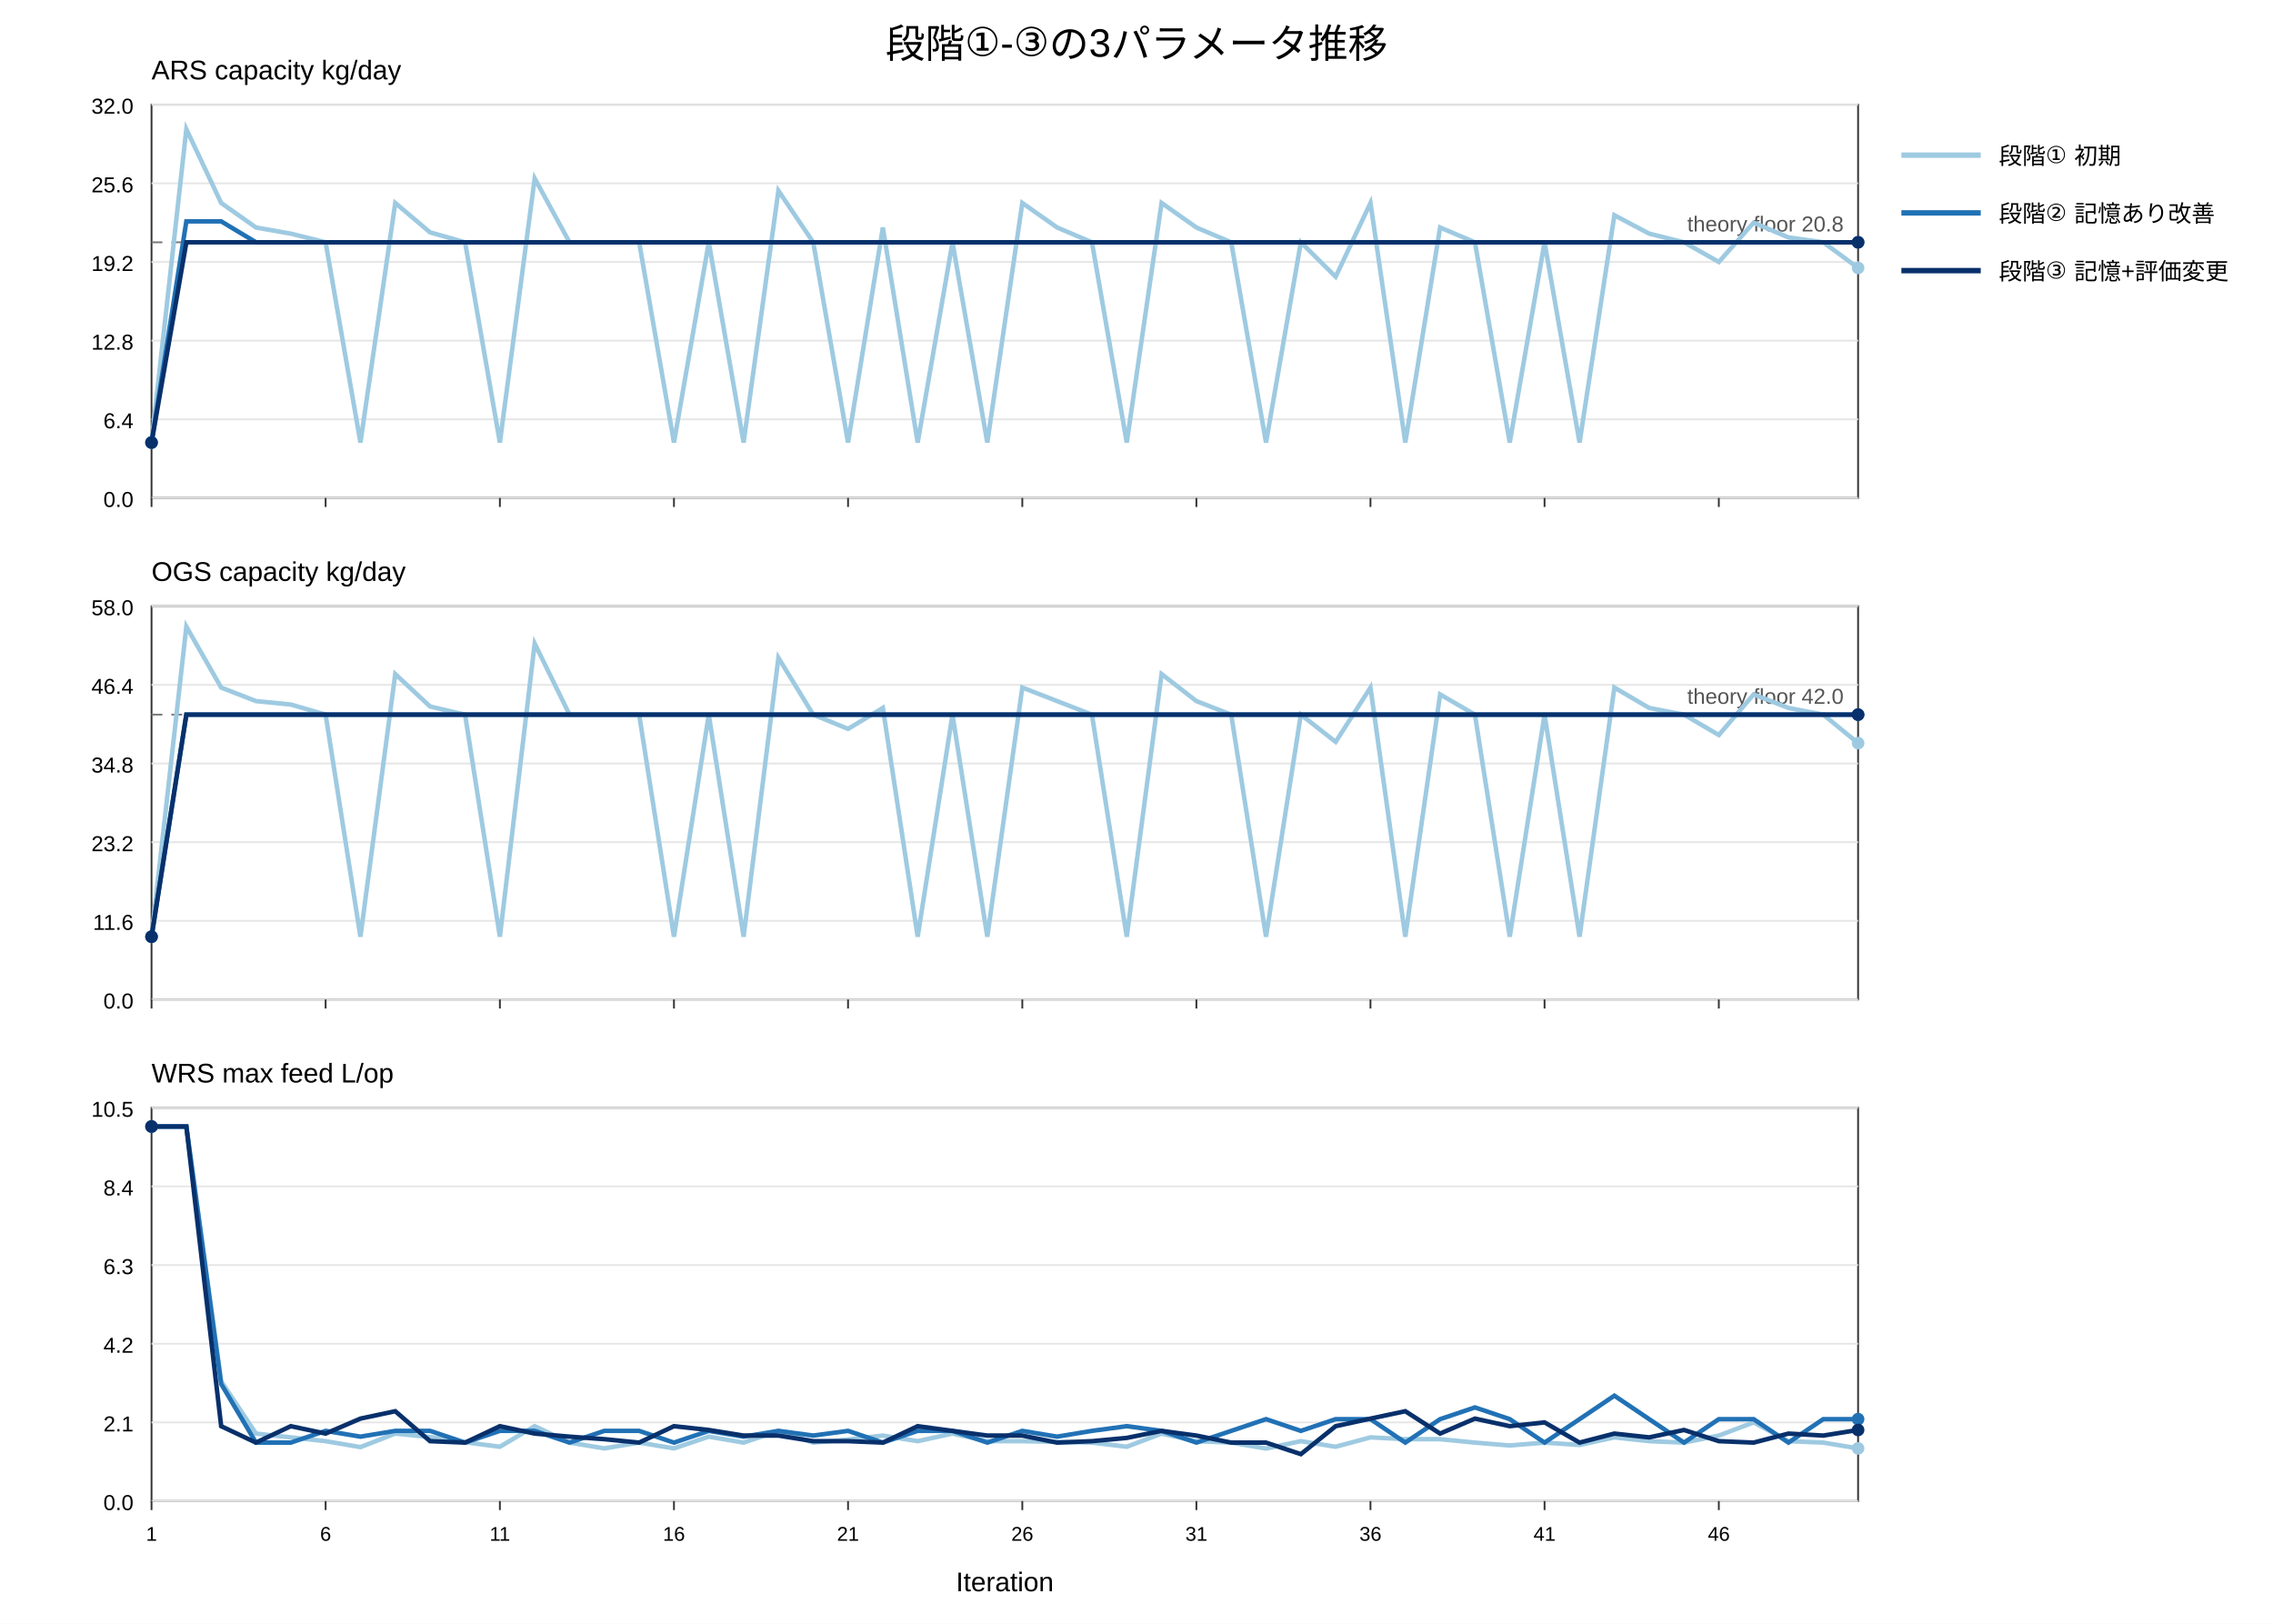
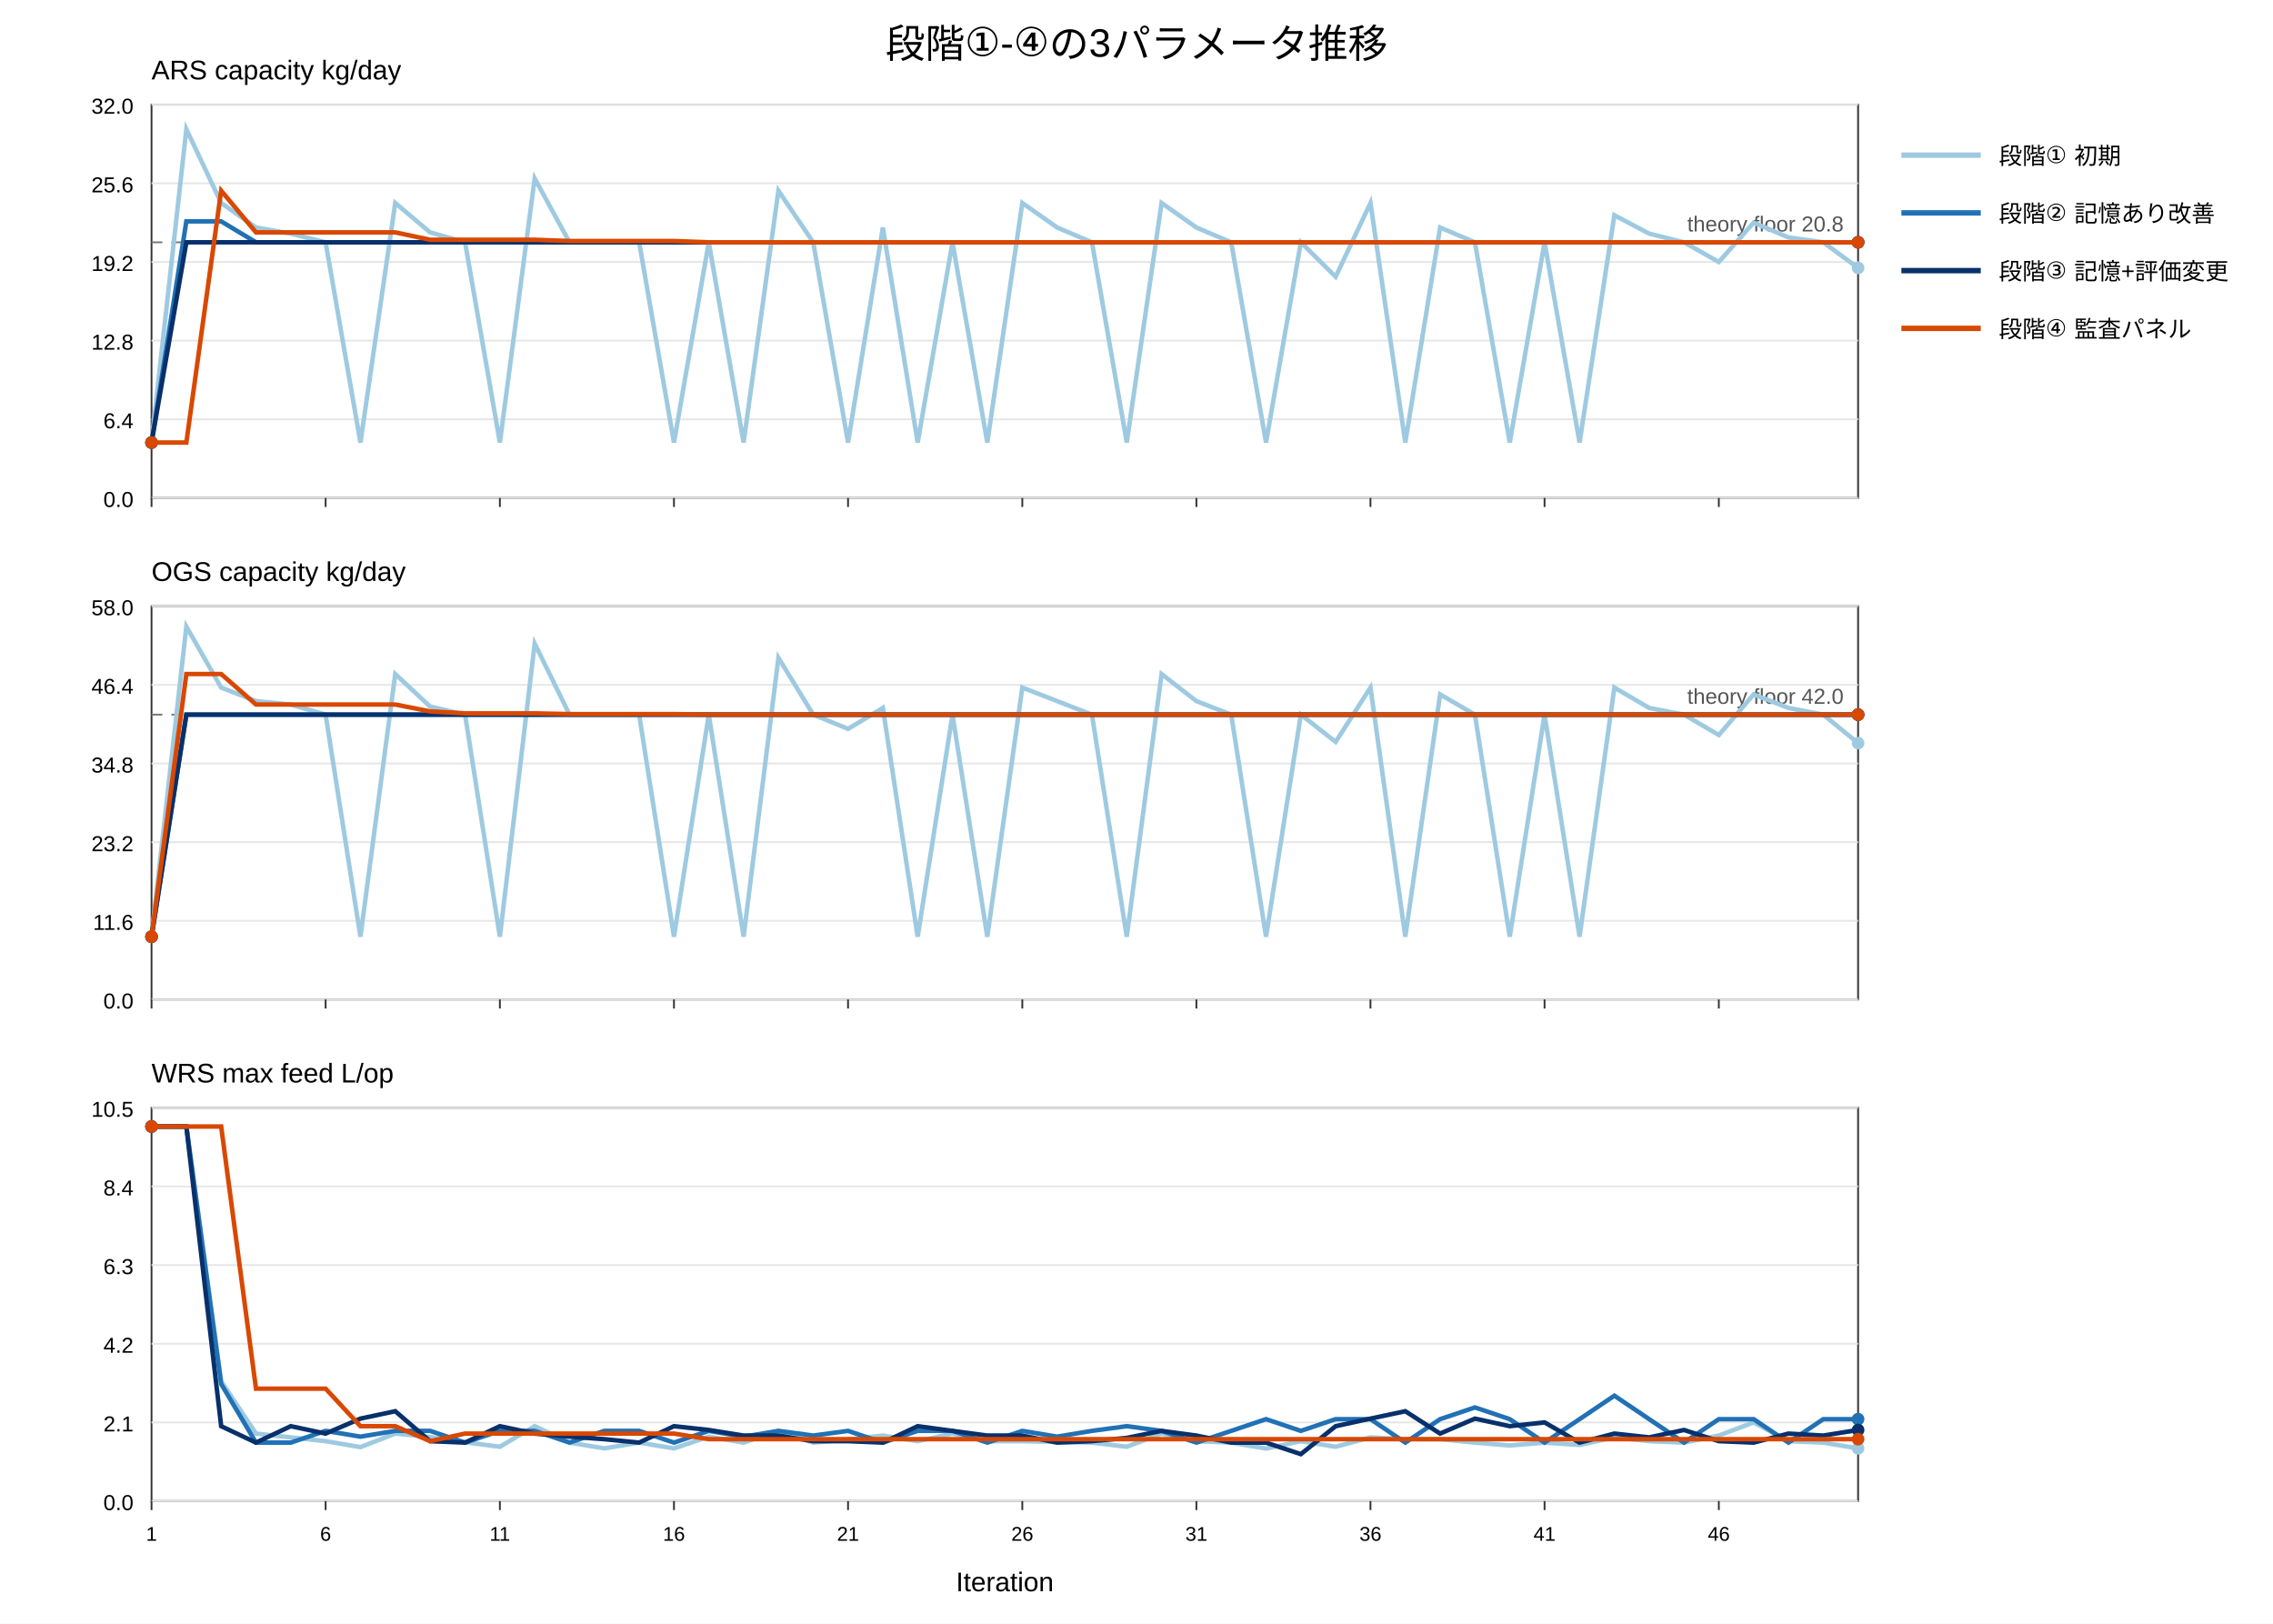
<svg xmlns="http://www.w3.org/2000/svg" width="1260" height="900" viewBox="0 0 1260 900">
  <rect width="100%" height="100%" fill="white" />
-   <text x="630.0" y="32" font-size="22" text-anchor="middle" font-family="Arial">段階①-③の3パラメータ推移</text>
+   <text x="630.0" y="32" font-size="22" text-anchor="middle" font-family="Arial">段階①-④の3パラメータ推移</text>
  <text x="84" y="44.0" font-size="15" font-family="Arial">ARS capacity kg/day</text>
  <rect x="84" y="58.0" width="946" height="218.0" fill="none" stroke="#333" />
  <line x1="84" y1="276.0" x2="1030" y2="276.0" stroke="#e6e6e6" />
  <text x="74" y="281.0" font-size="12" text-anchor="end" font-family="Arial">0.0</text>
  <line x1="84" y1="232.4" x2="1030" y2="232.4" stroke="#e6e6e6" />
  <text x="74" y="237.4" font-size="12" text-anchor="end" font-family="Arial">6.4</text>
  <line x1="84" y1="188.8" x2="1030" y2="188.8" stroke="#e6e6e6" />
  <text x="74" y="193.8" font-size="12" text-anchor="end" font-family="Arial">12.8</text>
  <line x1="84" y1="145.2" x2="1030" y2="145.2" stroke="#e6e6e6" />
  <text x="74" y="150.2" font-size="12" text-anchor="end" font-family="Arial">19.2</text>
  <line x1="84" y1="101.6" x2="1030" y2="101.6" stroke="#e6e6e6" />
  <text x="74" y="106.6" font-size="12" text-anchor="end" font-family="Arial">25.6</text>
  <line x1="84" y1="58.0" x2="1030" y2="58.0" stroke="#e6e6e6" />
  <text x="74" y="63.0" font-size="12" text-anchor="end" font-family="Arial">32.0</text>
  <line x1="84" y1="134.3" x2="1030" y2="134.3" stroke="#777" stroke-dasharray="6 5" />
  <text x="1022" y="128.3" font-size="12" text-anchor="end" font-family="Arial" fill="#555">theory floor 20.8</text>
  <line x1="84.0" y1="276.0" x2="84.0" y2="281.0" stroke="#333" />
  <line x1="180.5" y1="276.0" x2="180.5" y2="281.0" stroke="#333" />
  <line x1="277.1" y1="276.0" x2="277.1" y2="281.0" stroke="#333" />
  <line x1="373.6" y1="276.0" x2="373.6" y2="281.0" stroke="#333" />
  <line x1="470.1" y1="276.0" x2="470.1" y2="281.0" stroke="#333" />
  <line x1="566.7" y1="276.0" x2="566.7" y2="281.0" stroke="#333" />
  <line x1="663.2" y1="276.0" x2="663.2" y2="281.0" stroke="#333" />
  <line x1="759.7" y1="276.0" x2="759.7" y2="281.0" stroke="#333" />
  <line x1="856.2" y1="276.0" x2="856.2" y2="281.0" stroke="#333" />
  <line x1="952.8" y1="276.0" x2="952.8" y2="281.0" stroke="#333" />
  <polyline fill="none" stroke="#9ecae1" stroke-width="2.5" points="84.0,245.3 103.3,71.6 122.6,112.5 141.9,126.1 161.2,129.5 180.5,134.3 199.8,245.3 219.1,112.5 238.4,128.8 257.8,134.3 277.1,245.3 296.4,98.9 315.7,134.3 335.0,134.3 354.3,134.3 373.6,245.3 392.9,134.3 412.2,245.3 431.5,105.7 450.8,134.3 470.1,245.3 489.4,126.1 508.7,245.3 528.0,134.3 547.3,245.3 566.7,112.5 586.0,126.1 605.3,134.3 624.6,245.3 643.9,112.5 663.2,126.1 682.5,134.3 701.8,245.3 721.1,134.3 740.4,153.4 759.7,112.5 779.0,245.3 798.3,126.1 817.6,134.3 836.9,245.3 856.2,134.3 875.6,245.3 894.9,119.3 914.2,129.5 933.5,134.3 952.8,145.2 972.1,123.4 991.4,131.6 1010.7,134.3 1030.0,148.5" />
  <circle cx="84.0" cy="245.3" r="3.5" fill="#9ecae1" />
  <circle cx="1030.0" cy="148.5" r="3.5" fill="#9ecae1" />
  <polyline fill="none" stroke="#2171b5" stroke-width="2.5" points="84.0,245.3 103.3,122.7 122.6,122.7 141.9,134.3 161.2,134.3 180.5,134.3 199.8,134.3 219.1,134.3 238.4,134.3 257.8,134.3 277.1,134.3 296.4,134.3 315.7,134.3 335.0,134.3 354.3,134.3 373.6,134.3 392.9,134.3 412.2,134.3 431.5,134.3 450.8,134.3 470.1,134.3 489.4,134.3 508.7,134.3 528.0,134.3 547.3,134.3 566.7,134.3 586.0,134.3 605.3,134.3 624.6,134.3 643.9,134.3 663.2,134.3 682.5,134.3 701.8,134.3 721.1,134.3 740.4,134.3 759.7,134.3 779.0,134.3 798.3,134.3 817.6,134.3 836.9,134.3 856.2,134.3 875.6,134.3 894.9,134.3 914.2,134.3 933.5,134.3 952.8,134.3 972.1,134.3 991.4,134.3 1010.7,134.3 1030.0,134.3" />
  <circle cx="84.0" cy="245.3" r="3.5" fill="#2171b5" />
  <circle cx="1030.0" cy="134.3" r="3.5" fill="#2171b5" />
  <polyline fill="none" stroke="#08306b" stroke-width="2.5" points="84.0,245.3 103.3,134.3 122.6,134.3 141.9,134.3 161.2,134.3 180.5,134.3 199.8,134.3 219.1,134.3 238.4,134.3 257.8,134.3 277.1,134.3 296.4,134.3 315.7,134.3 335.0,134.3 354.3,134.3 373.6,134.3 392.9,134.3 412.2,134.3 431.5,134.3 450.8,134.3 470.1,134.3 489.4,134.3 508.7,134.3 528.0,134.3 547.3,134.3 566.7,134.3 586.0,134.3 605.3,134.3 624.6,134.3 643.9,134.3 663.2,134.3 682.5,134.3 701.8,134.3 721.1,134.3 740.4,134.3 759.7,134.3 779.0,134.3 798.3,134.3 817.6,134.3 836.9,134.3 856.2,134.3 875.6,134.3 894.9,134.3 914.2,134.3 933.5,134.3 952.8,134.3 972.1,134.3 991.4,134.3 1010.7,134.3 1030.0,134.3" />
  <circle cx="84.0" cy="245.3" r="3.5" fill="#08306b" />
  <circle cx="1030.0" cy="134.3" r="3.5" fill="#08306b" />
+   <polyline fill="none" stroke="#d94801" stroke-width="2.5" points="84.0,245.3 103.3,245.3 122.6,105.7 141.9,128.8 161.2,128.8 180.5,128.8 199.8,128.8 219.1,128.8 238.4,132.9 257.8,132.9 277.1,132.9 296.4,132.9 315.7,133.6 335.0,133.6 354.3,133.6 373.6,133.6 392.9,134.3 412.2,134.3 431.5,134.3 450.8,134.3 470.1,134.3 489.4,134.3 508.7,134.3 528.0,134.3 547.3,134.3 566.7,134.3 586.0,134.3 605.3,134.3 624.6,134.3 643.9,134.3 663.2,134.3 682.5,134.3 701.8,134.3 721.1,134.3 740.4,134.3 759.7,134.3 779.0,134.3 798.3,134.3 817.6,134.3 836.9,134.3 856.2,134.3 875.6,134.3 894.9,134.3 914.2,134.3 933.5,134.3 952.8,134.3 972.1,134.3 991.4,134.3 1010.7,134.3 1030.0,134.3" />
+   <circle cx="84.0" cy="245.3" r="3.5" fill="#d94801" />
+   <circle cx="1030.0" cy="134.3" r="3.5" fill="#d94801" />
  <text x="84" y="322.0" font-size="15" font-family="Arial">OGS capacity kg/day</text>
  <rect x="84" y="336.0" width="946" height="218.0" fill="none" stroke="#333" />
  <line x1="84" y1="554.0" x2="1030" y2="554.0" stroke="#e6e6e6" />
  <text x="74" y="559.0" font-size="12" text-anchor="end" font-family="Arial">0.0</text>
  <line x1="84" y1="510.4" x2="1030" y2="510.4" stroke="#e6e6e6" />
  <text x="74" y="515.4" font-size="12" text-anchor="end" font-family="Arial">11.6</text>
  <line x1="84" y1="466.8" x2="1030" y2="466.8" stroke="#e6e6e6" />
  <text x="74" y="471.8" font-size="12" text-anchor="end" font-family="Arial">23.2</text>
  <line x1="84" y1="423.2" x2="1030" y2="423.2" stroke="#e6e6e6" />
  <text x="74" y="428.2" font-size="12" text-anchor="end" font-family="Arial">34.8</text>
  <line x1="84" y1="379.6" x2="1030" y2="379.6" stroke="#e6e6e6" />
  <text x="74" y="384.6" font-size="12" text-anchor="end" font-family="Arial">46.4</text>
  <line x1="84" y1="336.0" x2="1030" y2="336.0" stroke="#e6e6e6" />
  <text x="74" y="341.0" font-size="12" text-anchor="end" font-family="Arial">58.0</text>
  <line x1="84" y1="396.1" x2="1030" y2="396.1" stroke="#777" stroke-dasharray="6 5" />
  <text x="1022" y="390.1" font-size="12" text-anchor="end" font-family="Arial" fill="#555">theory floor 42.0</text>
  <line x1="84.0" y1="554.0" x2="84.0" y2="559.0" stroke="#333" />
  <line x1="180.5" y1="554.0" x2="180.5" y2="559.0" stroke="#333" />
  <line x1="277.1" y1="554.0" x2="277.1" y2="559.0" stroke="#333" />
  <line x1="373.6" y1="554.0" x2="373.6" y2="559.0" stroke="#333" />
  <line x1="470.1" y1="554.0" x2="470.1" y2="559.0" stroke="#333" />
  <line x1="566.7" y1="554.0" x2="566.7" y2="559.0" stroke="#333" />
  <line x1="663.2" y1="554.0" x2="663.2" y2="559.0" stroke="#333" />
  <line x1="759.7" y1="554.0" x2="759.7" y2="559.0" stroke="#333" />
  <line x1="856.2" y1="554.0" x2="856.2" y2="559.0" stroke="#333" />
  <line x1="952.8" y1="554.0" x2="952.8" y2="559.0" stroke="#333" />
  <polyline fill="none" stroke="#9ecae1" stroke-width="2.5" points="84.0,519.2 103.3,347.3 122.6,381.1 141.9,388.6 161.2,390.5 180.5,396.1 199.8,519.2 219.1,373.6 238.4,391.6 257.8,396.1 277.1,519.2 296.4,356.7 315.7,396.1 335.0,396.1 354.3,396.1 373.6,519.2 392.9,396.1 412.2,519.2 431.5,364.6 450.8,396.1 470.1,404.0 489.4,392.4 508.7,519.2 528.0,396.1 547.3,519.2 566.7,381.1 586.0,388.6 605.3,396.1 624.6,519.2 643.9,373.6 663.2,388.6 682.5,396.1 701.8,519.2 721.1,396.1 740.4,411.2 759.7,381.1 779.0,519.2 798.3,384.9 817.6,396.1 836.9,519.2 856.2,396.1 875.6,519.2 894.9,381.1 914.2,392.4 933.5,396.1 952.8,407.4 972.1,384.9 991.4,392.4 1010.7,396.1 1030.0,411.9" />
  <circle cx="84.0" cy="519.2" r="3.5" fill="#9ecae1" />
  <circle cx="1030.0" cy="411.9" r="3.5" fill="#9ecae1" />
  <polyline fill="none" stroke="#2171b5" stroke-width="2.5" points="84.0,519.2 103.3,396.1 122.6,396.1 141.9,396.1 161.2,396.1 180.5,396.1 199.8,396.1 219.1,396.1 238.4,396.1 257.8,396.1 277.1,396.1 296.4,396.1 315.7,396.1 335.0,396.1 354.3,396.1 373.6,396.1 392.9,396.1 412.2,396.1 431.5,396.1 450.8,396.1 470.1,396.1 489.4,396.1 508.7,396.1 528.0,396.1 547.3,396.1 566.7,396.1 586.0,396.1 605.3,396.1 624.6,396.1 643.9,396.1 663.2,396.1 682.5,396.1 701.8,396.1 721.1,396.1 740.4,396.1 759.7,396.1 779.0,396.1 798.3,396.1 817.6,396.1 836.9,396.1 856.2,396.1 875.6,396.1 894.9,396.1 914.2,396.1 933.5,396.1 952.8,396.1 972.1,396.1 991.4,396.1 1010.7,396.1 1030.0,396.1" />
  <circle cx="84.0" cy="519.2" r="3.5" fill="#2171b5" />
  <circle cx="1030.0" cy="396.1" r="3.5" fill="#2171b5" />
  <polyline fill="none" stroke="#08306b" stroke-width="2.5" points="84.0,519.2 103.3,396.1 122.6,396.1 141.9,396.1 161.2,396.1 180.5,396.1 199.8,396.1 219.1,396.1 238.4,396.1 257.8,396.1 277.1,396.1 296.4,396.1 315.7,396.1 335.0,396.1 354.3,396.1 373.6,396.1 392.9,396.1 412.2,396.1 431.5,396.1 450.8,396.1 470.1,396.1 489.4,396.1 508.7,396.1 528.0,396.1 547.3,396.1 566.7,396.1 586.0,396.1 605.3,396.1 624.6,396.1 643.9,396.1 663.2,396.1 682.5,396.1 701.8,396.1 721.1,396.1 740.4,396.1 759.7,396.1 779.0,396.1 798.3,396.1 817.6,396.1 836.9,396.1 856.2,396.1 875.6,396.1 894.9,396.1 914.2,396.1 933.5,396.1 952.8,396.1 972.1,396.1 991.4,396.1 1010.7,396.1 1030.0,396.1" />
  <circle cx="84.0" cy="519.2" r="3.5" fill="#08306b" />
  <circle cx="1030.0" cy="396.1" r="3.5" fill="#08306b" />
+   <polyline fill="none" stroke="#d94801" stroke-width="2.5" points="84.0,519.2 103.3,373.6 122.6,373.6 141.9,390.5 161.2,390.5 180.5,390.5 199.8,390.5 219.1,390.5 238.4,394.3 257.8,395.4 277.1,395.4 296.4,395.4 315.7,395.8 335.0,395.8 354.3,395.8 373.6,395.8 392.9,396.1 412.2,396.1 431.5,396.1 450.8,396.1 470.1,396.1 489.4,396.1 508.7,396.1 528.0,396.1 547.3,396.1 566.7,396.1 586.0,396.1 605.3,396.1 624.6,396.1 643.9,396.1 663.2,396.1 682.5,396.1 701.8,396.1 721.1,396.1 740.4,396.1 759.7,396.1 779.0,396.1 798.3,396.1 817.6,396.1 836.9,396.1 856.2,396.1 875.6,396.1 894.9,396.1 914.2,396.1 933.5,396.1 952.8,396.1 972.1,396.1 991.4,396.1 1010.7,396.1 1030.0,396.1" />
+   <circle cx="84.0" cy="519.2" r="3.5" fill="#d94801" />
+   <circle cx="1030.0" cy="396.1" r="3.5" fill="#d94801" />
  <text x="84" y="600.0" font-size="15" font-family="Arial">WRS max feed L/op</text>
  <rect x="84" y="614.0" width="946" height="218.0" fill="none" stroke="#333" />
  <line x1="84" y1="832.0" x2="1030" y2="832.0" stroke="#e6e6e6" />
  <text x="74" y="837.0" font-size="12" text-anchor="end" font-family="Arial">0.0</text>
  <line x1="84" y1="788.4" x2="1030" y2="788.4" stroke="#e6e6e6" />
  <text x="74" y="793.4" font-size="12" text-anchor="end" font-family="Arial">2.1</text>
  <line x1="84" y1="744.8" x2="1030" y2="744.8" stroke="#e6e6e6" />
  <text x="74" y="749.8" font-size="12" text-anchor="end" font-family="Arial">4.2</text>
  <line x1="84" y1="701.2" x2="1030" y2="701.2" stroke="#e6e6e6" />
  <text x="74" y="706.2" font-size="12" text-anchor="end" font-family="Arial">6.3</text>
  <line x1="84" y1="657.6" x2="1030" y2="657.6" stroke="#e6e6e6" />
  <text x="74" y="662.6" font-size="12" text-anchor="end" font-family="Arial">8.4</text>
  <line x1="84" y1="614.0" x2="1030" y2="614.0" stroke="#e6e6e6" />
  <text x="74" y="619.0" font-size="12" text-anchor="end" font-family="Arial">10.5</text>
  <line x1="84.0" y1="832.0" x2="84.0" y2="837.0" stroke="#333" />
  <text x="84.0" y="854.0" font-size="11" text-anchor="middle" font-family="Arial">1</text>
  <line x1="180.5" y1="832.0" x2="180.5" y2="837.0" stroke="#333" />
  <text x="180.5" y="854.0" font-size="11" text-anchor="middle" font-family="Arial">6</text>
  <line x1="277.1" y1="832.0" x2="277.1" y2="837.0" stroke="#333" />
  <text x="277.1" y="854.0" font-size="11" text-anchor="middle" font-family="Arial">11</text>
  <line x1="373.6" y1="832.0" x2="373.6" y2="837.0" stroke="#333" />
  <text x="373.6" y="854.0" font-size="11" text-anchor="middle" font-family="Arial">16</text>
  <line x1="470.1" y1="832.0" x2="470.1" y2="837.0" stroke="#333" />
  <text x="470.1" y="854.0" font-size="11" text-anchor="middle" font-family="Arial">21</text>
  <line x1="566.7" y1="832.0" x2="566.7" y2="837.0" stroke="#333" />
  <text x="566.7" y="854.0" font-size="11" text-anchor="middle" font-family="Arial">26</text>
  <line x1="663.2" y1="832.0" x2="663.2" y2="837.0" stroke="#333" />
  <text x="663.2" y="854.0" font-size="11" text-anchor="middle" font-family="Arial">31</text>
  <line x1="759.7" y1="832.0" x2="759.7" y2="837.0" stroke="#333" />
  <text x="759.7" y="854.0" font-size="11" text-anchor="middle" font-family="Arial">36</text>
  <line x1="856.2" y1="832.0" x2="856.2" y2="837.0" stroke="#333" />
  <text x="856.2" y="854.0" font-size="11" text-anchor="middle" font-family="Arial">41</text>
  <line x1="952.8" y1="832.0" x2="952.8" y2="837.0" stroke="#333" />
  <text x="952.8" y="854.0" font-size="11" text-anchor="middle" font-family="Arial">46</text>
  <polyline fill="none" stroke="#9ecae1" stroke-width="2.5" points="84.0,624.4 103.3,624.4 122.6,765.6 141.9,794.6 161.2,796.7 180.5,798.8 199.8,802.1 219.1,794.6 238.4,796.5 257.8,799.4 277.1,801.9 296.4,790.5 315.7,799.6 335.0,802.8 354.3,799.6 373.6,802.8 392.9,796.3 412.2,799.6 431.5,793.1 450.8,799.6 470.1,797.9 489.4,795.7 508.7,798.8 528.0,794.6 547.3,798.8 566.7,798.8 586.0,799.2 605.3,799.6 624.6,801.9 643.9,794.6 663.2,798.8 682.5,799.6 701.8,802.9 721.1,798.8 740.4,801.9 759.7,796.7 779.0,797.7 798.3,797.7 817.6,799.6 836.9,801.2 856.2,799.6 875.6,800.9 894.9,796.7 914.2,798.8 933.5,799.6 952.8,795.7 972.1,788.4 991.4,798.8 1010.7,799.6 1030.0,802.8" />
  <circle cx="84.0" cy="624.4" r="3.5" fill="#9ecae1" />
  <circle cx="1030.0" cy="802.8" r="3.5" fill="#9ecae1" />
  <polyline fill="none" stroke="#2171b5" stroke-width="2.5" points="84.0,624.4 103.3,624.4 122.6,767.1 141.9,799.6 161.2,799.6 180.5,793.1 199.8,796.3 219.1,793.1 238.4,793.1 257.8,799.6 277.1,793.1 296.4,793.1 315.7,799.6 335.0,793.1 354.3,793.1 373.6,799.6 392.9,793.1 412.2,796.3 431.5,793.1 450.8,795.7 470.1,793.1 489.4,799.6 508.7,793.1 528.0,793.1 547.3,799.6 566.7,793.1 586.0,796.3 605.3,793.1 624.6,790.5 643.9,793.1 663.2,799.6 682.5,793.1 701.8,786.6 721.1,793.1 740.4,786.6 759.7,786.6 779.0,799.6 798.3,786.6 817.6,780.1 836.9,786.6 856.2,799.6 875.6,786.6 894.9,773.6 914.2,786.6 933.5,799.6 952.8,786.6 972.1,786.6 991.4,799.6 1010.7,786.6 1030.0,786.6" />
  <circle cx="84.0" cy="624.4" r="3.5" fill="#2171b5" />
  <circle cx="1030.0" cy="786.6" r="3.5" fill="#2171b5" />
  <polyline fill="none" stroke="#08306b" stroke-width="2.5" points="84.0,624.4 103.3,624.4 122.6,790.5 141.9,799.6 161.2,790.5 180.5,794.6 199.8,786.3 219.1,782.2 238.4,798.8 257.8,799.6 277.1,790.5 296.4,794.6 315.7,796.3 335.0,797.7 354.3,799.6 373.6,790.5 392.9,792.6 412.2,795.7 431.5,795.7 450.8,798.8 470.1,798.8 489.4,799.6 508.7,790.5 528.0,793.1 547.3,795.7 566.7,795.7 586.0,799.6 605.3,798.8 624.6,797.0 643.9,793.1 663.2,795.7 682.5,799.6 701.8,799.6 721.1,806.0 740.4,790.5 759.7,786.3 779.0,782.2 798.3,794.6 817.6,786.3 836.9,790.5 856.2,788.4 875.6,799.6 894.9,794.6 914.2,796.7 933.5,792.6 952.8,798.8 972.1,799.6 991.4,794.6 1010.7,795.7 1030.0,792.6" />
  <circle cx="84.0" cy="624.4" r="3.5" fill="#08306b" />
  <circle cx="1030.0" cy="792.6" r="3.5" fill="#08306b" />
+   <polyline fill="none" stroke="#d94801" stroke-width="2.5" points="84.0,624.4 103.3,624.4 122.6,624.4 141.9,769.7 161.2,769.7 180.5,769.7 199.8,790.5 219.1,790.5 238.4,798.8 257.8,794.6 277.1,794.6 296.4,794.6 315.7,794.6 335.0,794.6 354.3,794.6 373.6,794.6 392.9,797.7 412.2,797.7 431.5,797.7 450.8,797.7 470.1,797.7 489.4,797.7 508.7,797.7 528.0,797.7 547.3,797.7 566.7,797.7 586.0,797.7 605.3,797.7 624.6,797.7 643.9,797.7 663.2,797.7 682.5,797.7 701.8,797.7 721.1,797.7 740.4,797.7 759.7,797.7 779.0,797.7 798.3,797.7 817.6,797.7 836.9,797.7 856.2,797.7 875.6,797.7 894.9,797.7 914.2,797.7 933.5,797.7 952.8,797.7 972.1,797.7 991.4,797.7 1010.7,797.7 1030.0,797.7" />
+   <circle cx="84.0" cy="624.4" r="3.5" fill="#d94801" />
+   <circle cx="1030.0" cy="797.7" r="3.5" fill="#d94801" />
  <line x1="1054" y1="86" x2="1098" y2="86" stroke="#9ecae1" stroke-width="3" />
  <text x="1108" y="91" font-size="13" font-family="Arial">段階① 初期</text>
  <line x1="1054" y1="118" x2="1098" y2="118" stroke="#2171b5" stroke-width="3" />
  <text x="1108" y="123" font-size="13" font-family="Arial">段階② 記憶あり改善</text>
  <line x1="1054" y1="150" x2="1098" y2="150" stroke="#08306b" stroke-width="3" />
  <text x="1108" y="155" font-size="13" font-family="Arial">段階③ 記憶+評価変更</text>
+   <line x1="1054" y1="182" x2="1098" y2="182" stroke="#d94801" stroke-width="3" />
+   <text x="1108" y="187" font-size="13" font-family="Arial">段階④ 監査パネル</text>
  <text x="557.0" y="882" font-size="15" text-anchor="middle" font-family="Arial">Iteration</text>
</svg>
